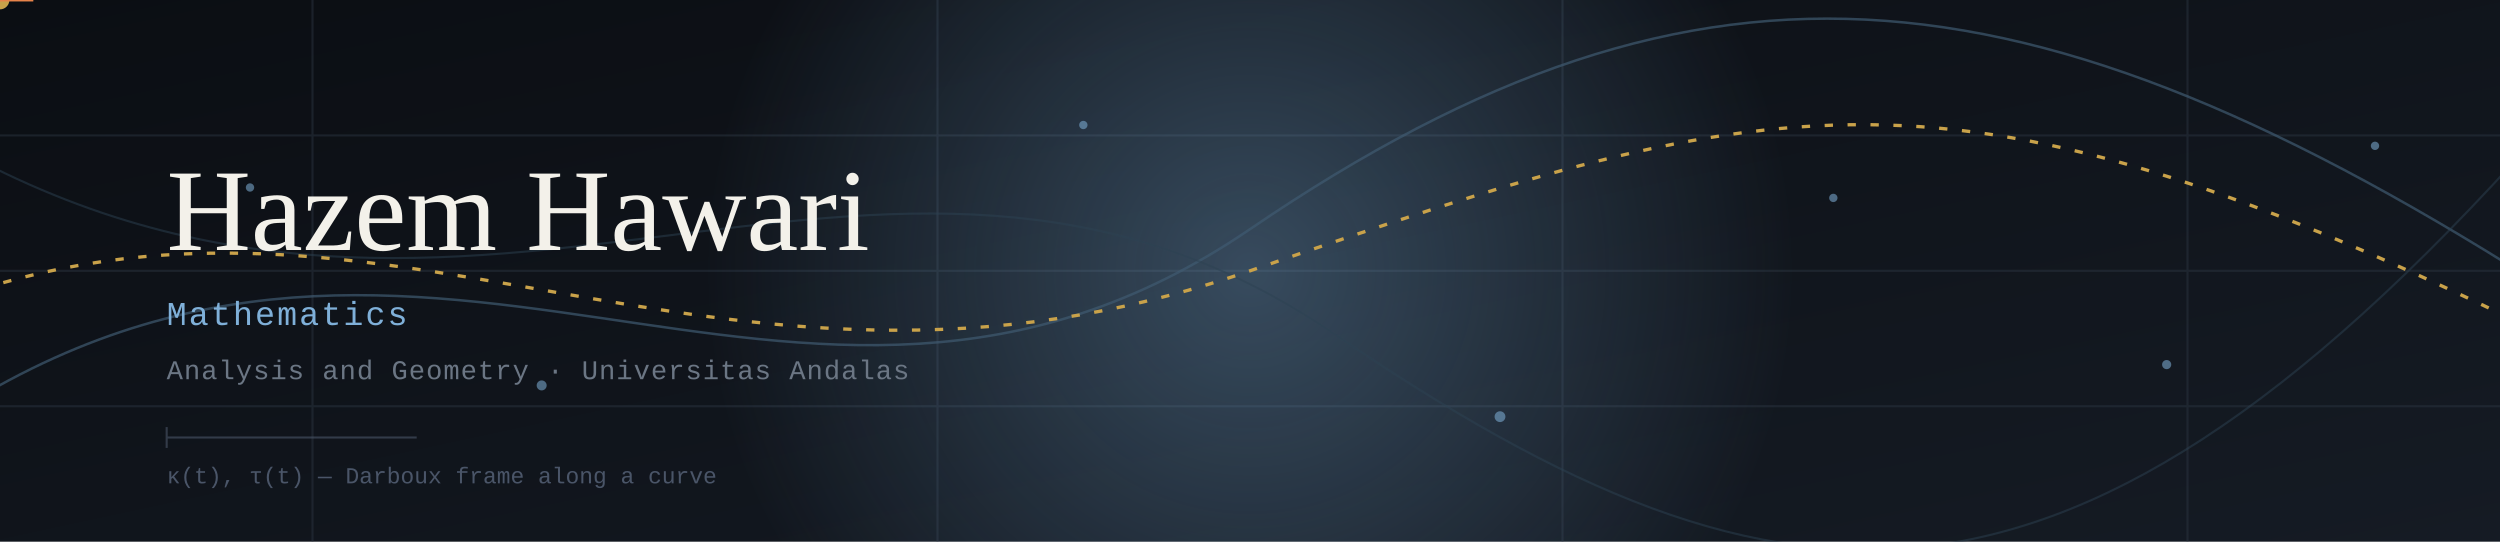
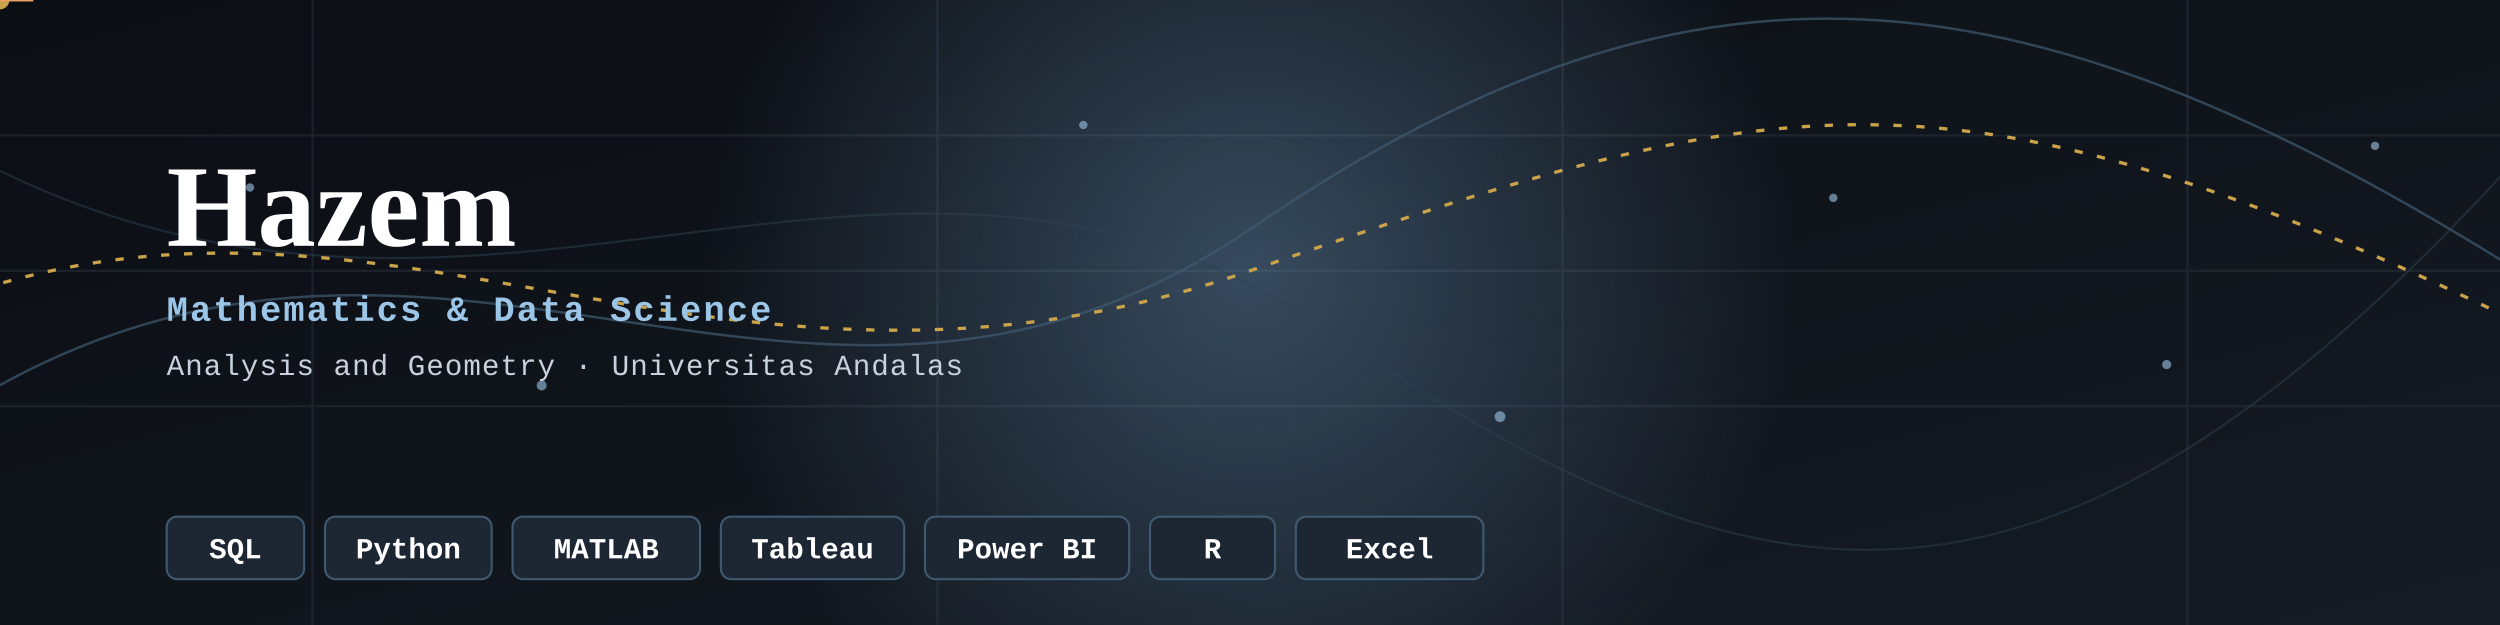
- <svg xmlns="http://www.w3.org/2000/svg" width="100%" height="260" viewBox="0 0 1200 260">
+ <svg xmlns="http://www.w3.org/2000/svg" width="100%" height="300" viewBox="0 0 1200 300">
  <defs>
    <linearGradient id="bg" x1="0" y1="0" x2="1" y2="1">
      <stop offset="0%" stop-color="#0b0e13" />
      <stop offset="100%" stop-color="#151b24" />
    </linearGradient>
    <radialGradient id="glow" cx="50%" cy="50%" r="50%">
      <stop offset="0%" stop-color="#7fb0d9" stop-opacity="0.35" />
      <stop offset="100%" stop-color="#7fb0d9" stop-opacity="0" />
    </radialGradient>
    <clipPath id="frame">
-       <rect x="0" y="0" width="1200" height="260" rx="0" />
+       <rect x="0" y="0" width="1200" height="300" />
    </clipPath>
  </defs>
  <g clip-path="url(#frame)">
-     <rect width="1200" height="260" fill="url(#bg)" />
+     <rect width="1200" height="300" fill="url(#bg)" />
    <g stroke="#2a3340" stroke-width="1" opacity="0.5">
      <line x1="0" y1="65" x2="1200" y2="65" />
      <line x1="0" y1="130" x2="1200" y2="130" />
      <line x1="0" y1="195" x2="1200" y2="195" />
-       <line x1="150" y1="0" x2="150" y2="260" />
-       <line x1="450" y1="0" x2="450" y2="260" />
-       <line x1="750" y1="0" x2="750" y2="260" />
-       <line x1="1050" y1="0" x2="1050" y2="260" />
+       <line x1="150" y1="0" x2="150" y2="300" />
+       <line x1="450" y1="0" x2="450" y2="300" />
+       <line x1="750" y1="0" x2="750" y2="300" />
+       <line x1="1050" y1="0" x2="1050" y2="300" />
    </g>
    <circle cx="600" cy="130" r="260" fill="url(#glow)" />
    <path d="M -40 210 C 200 40, 380 260, 600 110 S 980 -20, 1240 150" fill="none" stroke="#3f5a70" stroke-width="1.2" opacity="0.7" />
    <path d="M -40 60 C 220 220, 420 10, 640 160 S 1000 320, 1240 40" fill="none" stroke="#2c4152" stroke-width="1" opacity="0.5" />
    <path id="trace" d="M -40 150 C 180 60, 340 220, 600 130 S 940 20, 1240 170" fill="none" stroke="#c9a24a" stroke-width="1.6" stroke-dasharray="4 7">
      <animate attributeName="stroke-dashoffset" from="0" to="-110" dur="7s" repeatCount="indefinite" />
    </path>
    <g>
      <animateMotion dur="9s" repeatCount="indefinite" rotate="auto">
        <mpath href="#trace" />
      </animateMotion>
      <circle r="4.5" fill="#c9a24a" />
-       <line x1="0" y1="0" x2="0" y2="-16" stroke="#7fb0d9" stroke-width="1.4" />
-       <line x1="0" y1="0" x2="16" y2="0" stroke="#e7834a" stroke-width="1.4" />
+       <line x1="0" y1="0" x2="0" y2="-16" stroke="#9cc6e8" stroke-width="1.4" />
+       <line x1="0" y1="0" x2="16" y2="0" stroke="#f0a066" stroke-width="1.4" />
    </g>
-     <g fill="#7fb0d9" opacity="0.55">
+     <g fill="#9cc6e8" opacity="0.6">
      <circle cx="120" cy="90" r="2" />
      <circle cx="260" cy="185" r="2.4" />
      <circle cx="520" cy="60" r="2" />
      <circle cx="720" cy="200" r="2.6" />
      <circle cx="880" cy="95" r="2" />
      <circle cx="1040" cy="175" r="2.2" />
      <circle cx="1140" cy="70" r="2" />
    </g>
-     <text x="80" y="120" font-family="Georgia, 'Times New Roman', serif" font-size="56" fill="#f3f1ea" font-weight="500">Hazem Hawari</text>
-     <text x="80" y="156" font-family="'Courier New', monospace" font-size="16" fill="#7fb0d9" letter-spacing="1">Mathematics</text>
-     <text x="80" y="182" font-family="'Courier New', monospace" font-size="13" fill="#6b7684" letter-spacing="0.5">Analysis and Geometry · Universitas Andalas</text>
-     <g stroke="#4a5568" stroke-width="1" opacity="0.6">
-       <line x1="80" y1="205" x2="80" y2="215" />
-       <line x1="80" y1="210" x2="200" y2="210" />
+     <text x="80" y="118" font-family="Georgia, 'Times New Roman', serif" font-size="56" fill="#ffffff" font-weight="600">Hazem</text>
+     <text x="80" y="154" font-family="'Courier New', monospace" font-size="17" fill="#9cc6e8" letter-spacing="1" font-weight="bold">Mathematics &amp; Data Science</text>
+     <text x="80" y="180" font-family="'Courier New', monospace" font-size="14" fill="#c9d2dc" letter-spacing="0.5">Analysis and Geometry · Universitas Andalas</text>
+     <g font-family="'Courier New', monospace" font-size="14" font-weight="bold">
+       <rect x="80" y="248" width="66" height="30" rx="5" fill="#1d2733" stroke="#3f5a70" />
+       <text x="113" y="268" fill="#ffffff" text-anchor="middle">SQL</text>
+       <rect x="156" y="248" width="80" height="30" rx="5" fill="#1d2733" stroke="#3f5a70" />
+       <text x="196" y="268" fill="#ffffff" text-anchor="middle">Python</text>
+       <rect x="246" y="248" width="90" height="30" rx="5" fill="#1d2733" stroke="#3f5a70" />
+       <text x="291" y="268" fill="#ffffff" text-anchor="middle">MATLAB</text>
+       <rect x="346" y="248" width="88" height="30" rx="5" fill="#1d2733" stroke="#3f5a70" />
+       <text x="390" y="268" fill="#ffffff" text-anchor="middle">Tableau</text>
+       <rect x="444" y="248" width="98" height="30" rx="5" fill="#1d2733" stroke="#3f5a70" />
+       <text x="493" y="268" fill="#ffffff" text-anchor="middle">Power BI</text>
+       <rect x="552" y="248" width="60" height="30" rx="5" fill="#1d2733" stroke="#3f5a70" />
+       <text x="582" y="268" fill="#ffffff" text-anchor="middle">R</text>
+       <rect x="622" y="248" width="90" height="30" rx="5" fill="#1d2733" stroke="#3f5a70" />
+       <text x="667" y="268" fill="#ffffff" text-anchor="middle">Excel</text>
    </g>
-     <text x="80" y="232" font-family="'Courier New', monospace" font-size="11" fill="#4a5568">κ(t), τ(t) — Darboux frame along a curve</text>
  </g>
</svg>
